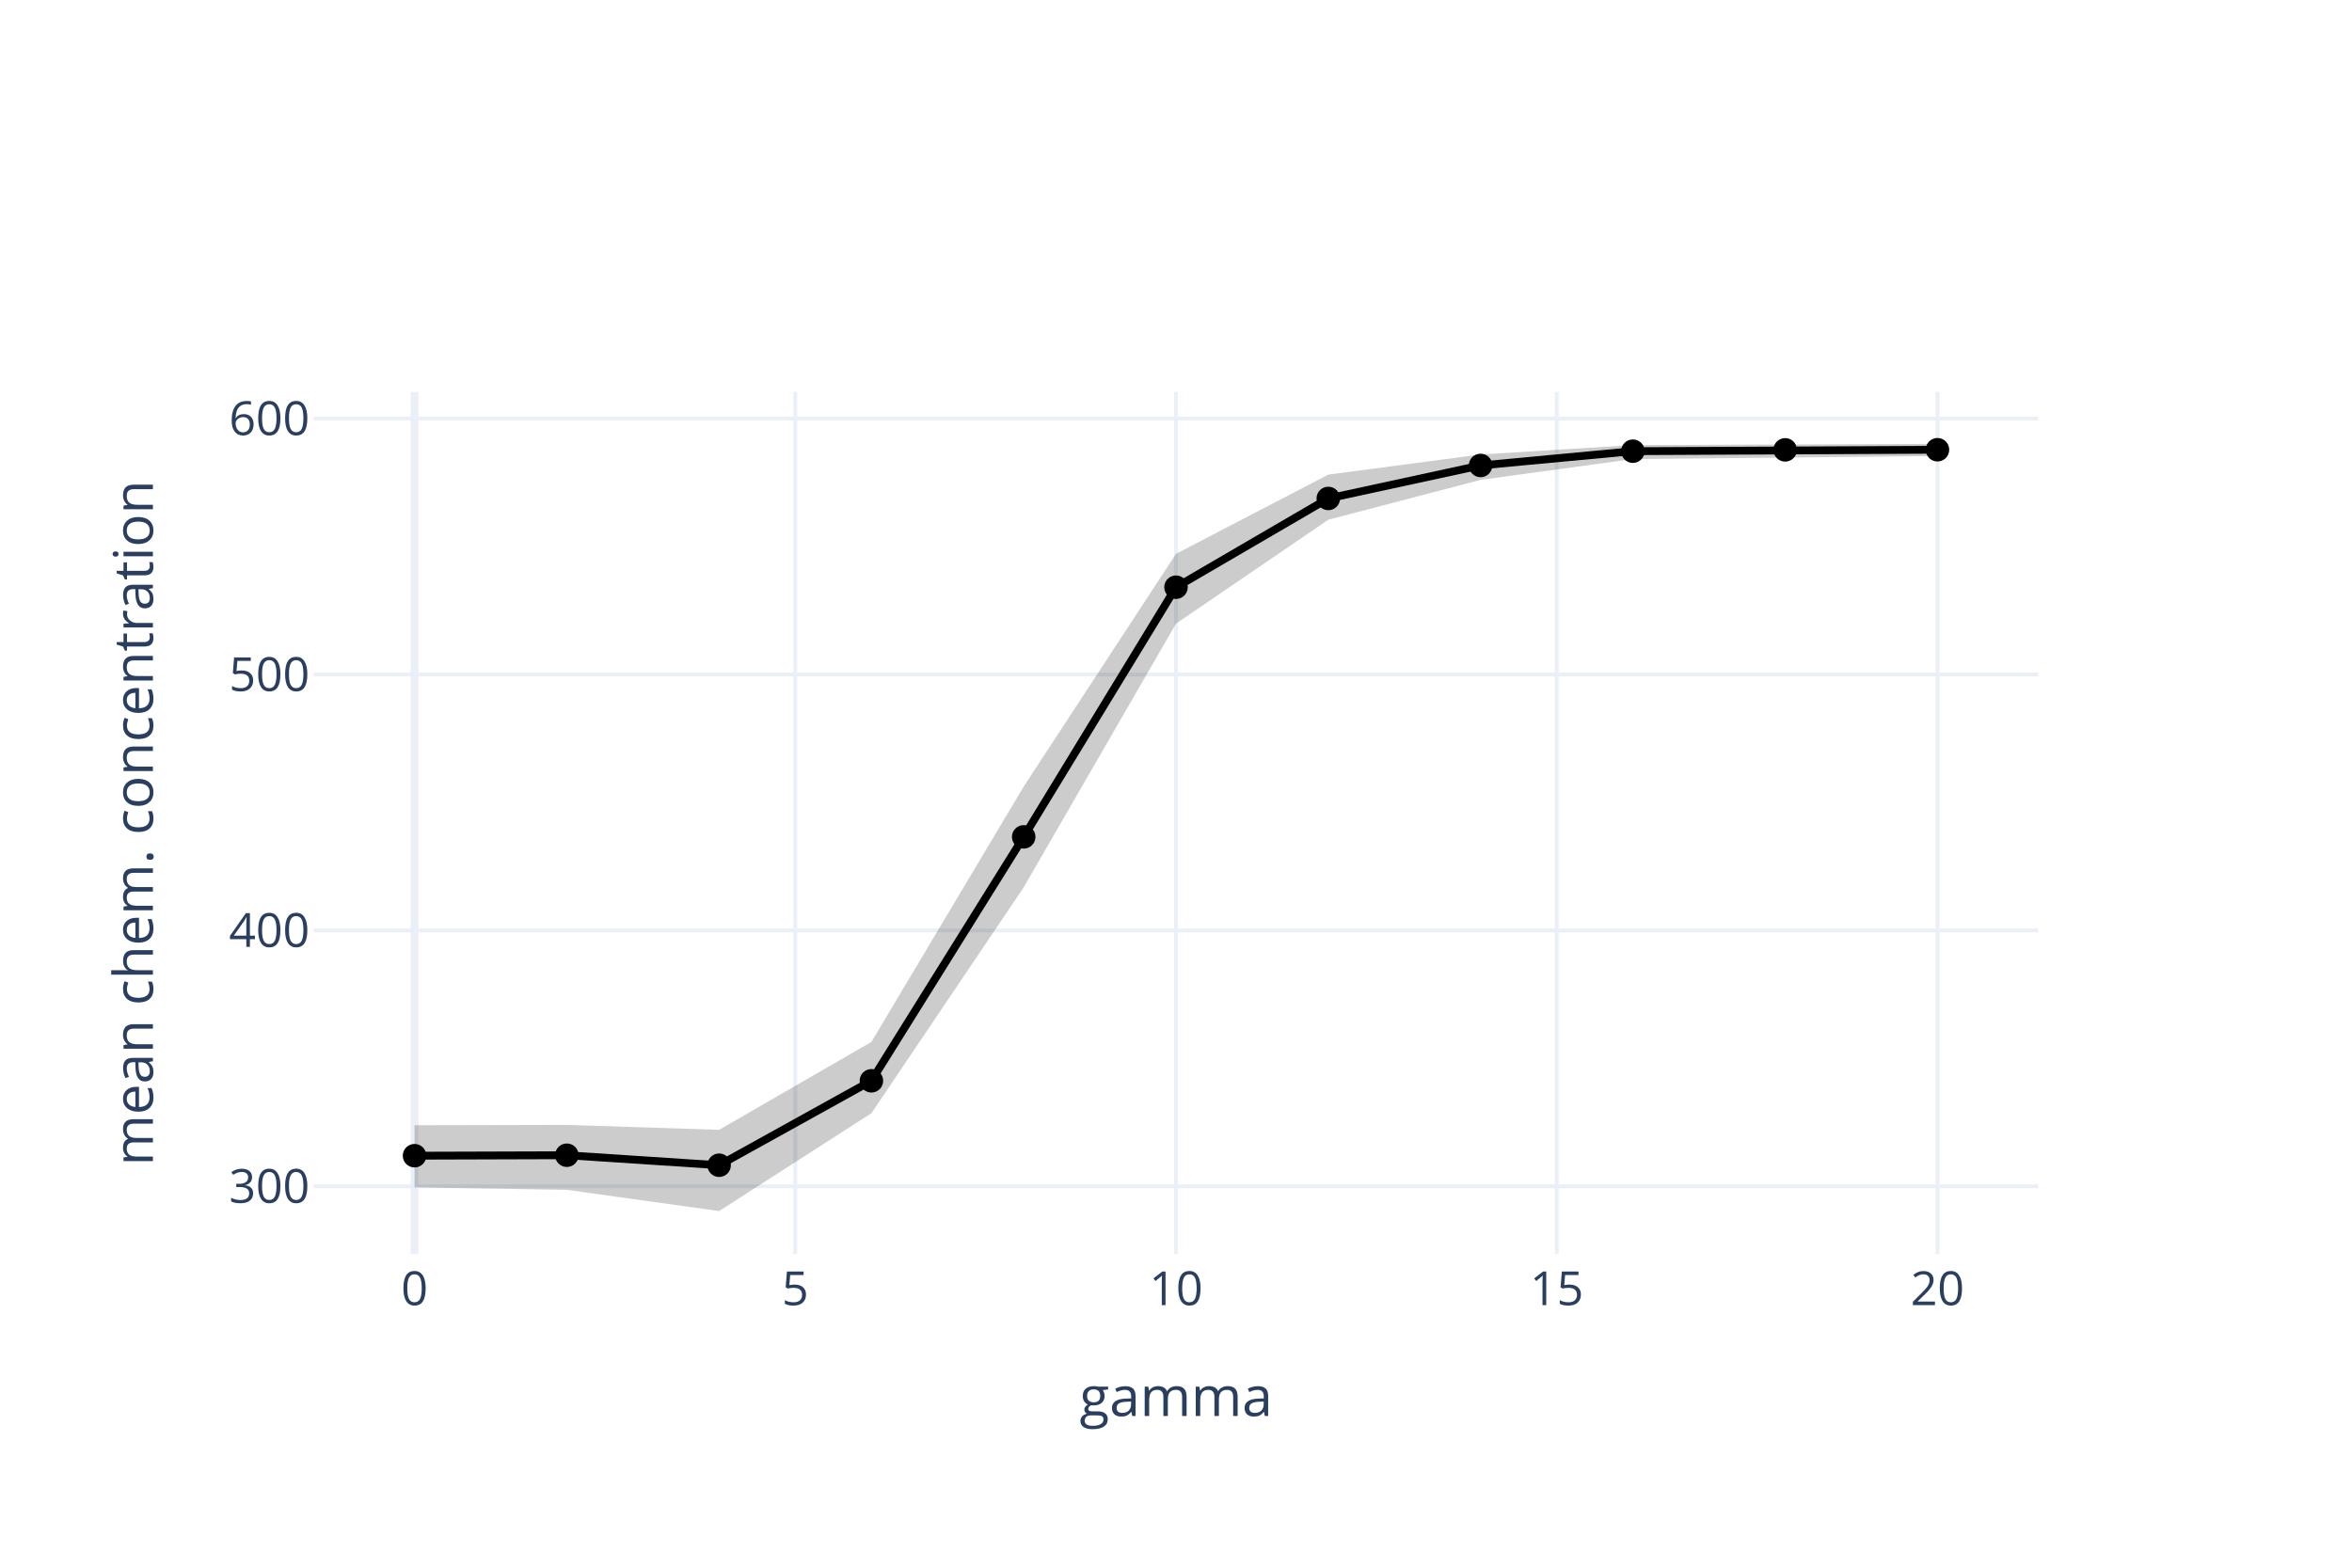
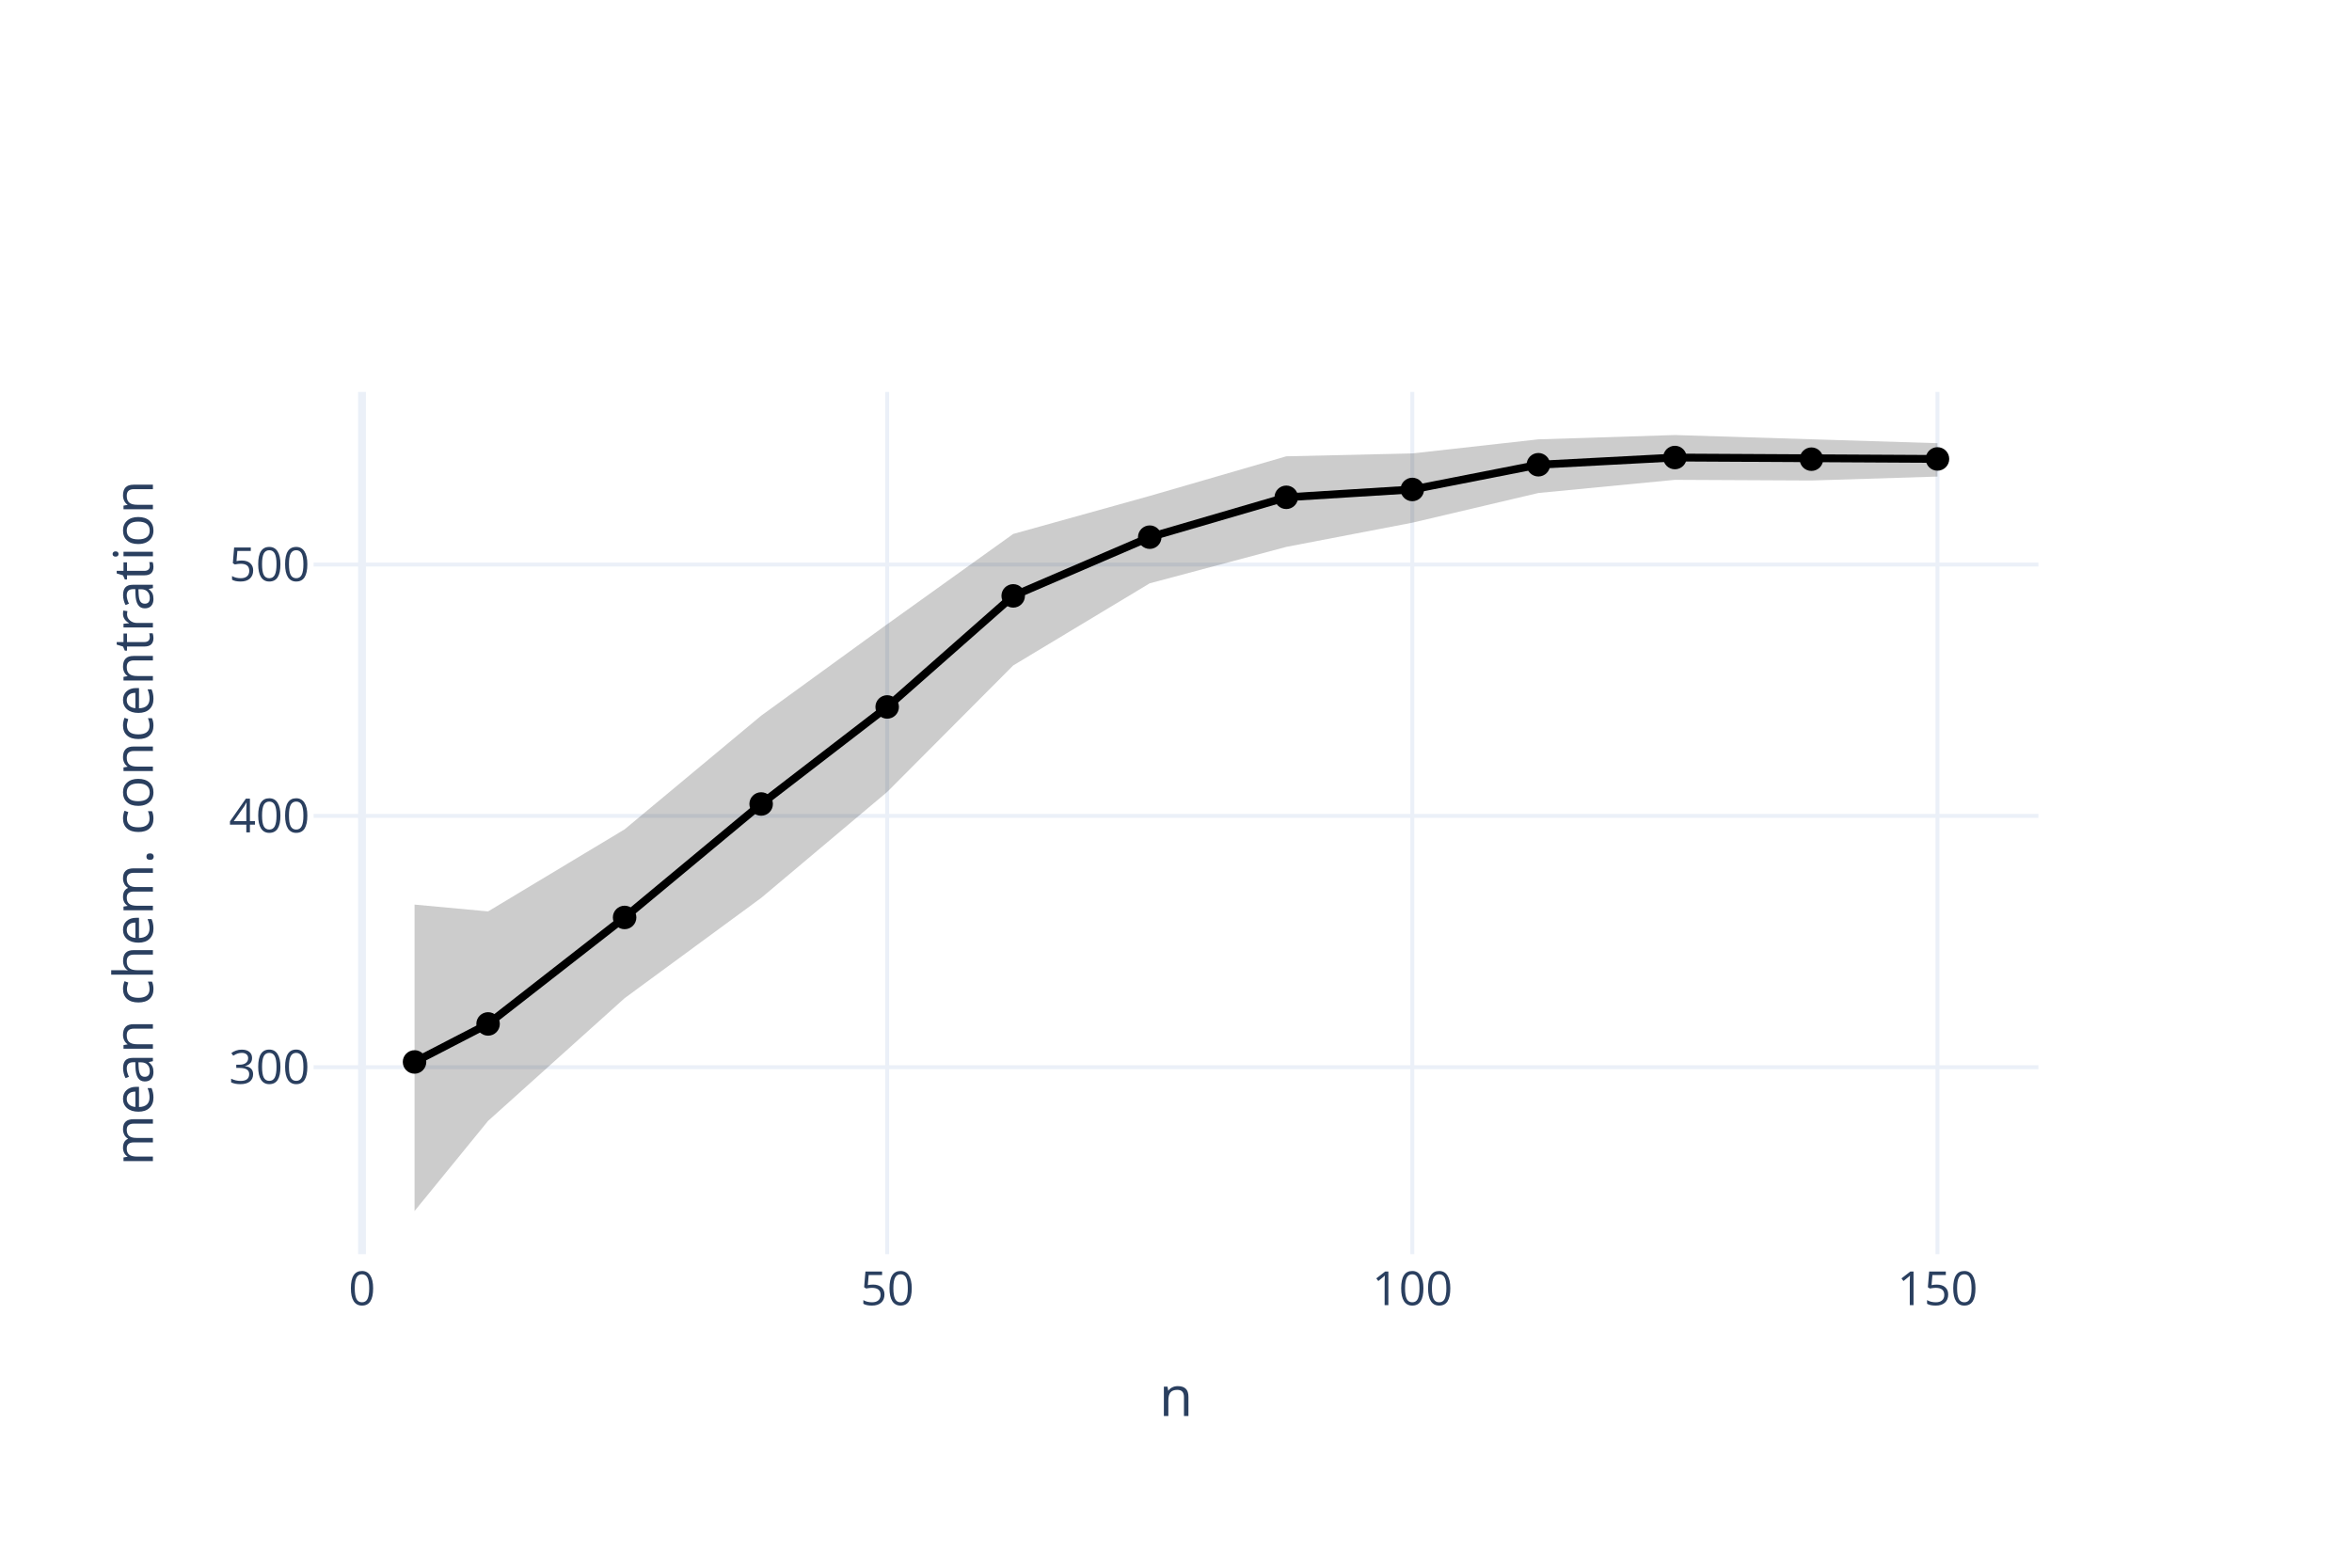
<svg xmlns="http://www.w3.org/2000/svg" class="main-svg" width="600" height="400" style="" viewBox="0 0 600 400">
  <rect x="0" y="0" width="600" height="400" style="fill: rgb(255, 255, 255); fill-opacity: 1;" />
-   <defs id="defs-f8c916">
+   <defs id="defs-23bc4e">
    <g class="clips">
-       <clipPath id="clipf8c916xyplot" class="plotclip">
+       <clipPath id="clip23bc4exyplot" class="plotclip">
        <rect width="440" height="220" />
      </clipPath>
-       <clipPath class="axesclip" id="clipf8c916x">
+       <clipPath class="axesclip" id="clip23bc4ex">
        <rect x="80" y="0" width="440" height="400" />
      </clipPath>
-       <clipPath class="axesclip" id="clipf8c916y">
+       <clipPath class="axesclip" id="clip23bc4ey">
        <rect x="0" y="100" width="600" height="220" />
      </clipPath>
-       <clipPath class="axesclip" id="clipf8c916xy">
+       <clipPath class="axesclip" id="clip23bc4exy">
        <rect x="80" y="100" width="440" height="220" />
      </clipPath>
    </g>
    <g class="gradients" />
    <g class="patterns" />
  </defs>
  <g class="bglayer" />
  <g class="layer-below">
    <g class="imagelayer" />
    <g class="shapelayer" />
  </g>
  <g class="cartesianlayer">
    <g class="subplot xy">
      <g class="layer-subplot">
        <g class="shapelayer" />
        <g class="imagelayer" />
      </g>
      <g class="minor-gridlayer">
        <g class="x" />
        <g class="y" />
      </g>
      <g class="gridlayer">
        <g class="x">
-           <path class="xgrid crisp" transform="translate(202.87,0)" d="M0,100v220" style="stroke: rgb(235, 240, 248); stroke-opacity: 1; stroke-width: 1px;" />
-           <path class="xgrid crisp" transform="translate(300,0)" d="M0,100v220" style="stroke: rgb(235, 240, 248); stroke-opacity: 1; stroke-width: 1px;" />
-           <path class="xgrid crisp" transform="translate(397.12,0)" d="M0,100v220" style="stroke: rgb(235, 240, 248); stroke-opacity: 1; stroke-width: 1px;" />
+           <path class="xgrid crisp" transform="translate(226.32,0)" d="M0,100v220" style="stroke: rgb(235, 240, 248); stroke-opacity: 1; stroke-width: 1px;" />
+           <path class="xgrid crisp" transform="translate(360.28,0)" d="M0,100v220" style="stroke: rgb(235, 240, 248); stroke-opacity: 1; stroke-width: 1px;" />
          <path class="xgrid crisp" transform="translate(494.25,0)" d="M0,100v220" style="stroke: rgb(235, 240, 248); stroke-opacity: 1; stroke-width: 1px;" />
        </g>
        <g class="y">
-           <path class="ygrid crisp" transform="translate(0,302.69)" d="M80,0h440" style="stroke: rgb(235, 240, 248); stroke-opacity: 1; stroke-width: 1px;" />
-           <path class="ygrid crisp" transform="translate(0,237.4)" d="M80,0h440" style="stroke: rgb(235, 240, 248); stroke-opacity: 1; stroke-width: 1px;" />
-           <path class="ygrid crisp" transform="translate(0,172.1)" d="M80,0h440" style="stroke: rgb(235, 240, 248); stroke-opacity: 1; stroke-width: 1px;" />
-           <path class="ygrid crisp" transform="translate(0,106.8)" d="M80,0h440" style="stroke: rgb(235, 240, 248); stroke-opacity: 1; stroke-width: 1px;" />
+           <path class="ygrid crisp" transform="translate(0,272.3)" d="M80,0h440" style="stroke: rgb(235, 240, 248); stroke-opacity: 1; stroke-width: 1px;" />
+           <path class="ygrid crisp" transform="translate(0,208.18)" d="M80,0h440" style="stroke: rgb(235, 240, 248); stroke-opacity: 1; stroke-width: 1px;" />
+           <path class="ygrid crisp" transform="translate(0,144.05)" d="M80,0h440" style="stroke: rgb(235, 240, 248); stroke-opacity: 1; stroke-width: 1px;" />
        </g>
      </g>
      <g class="zerolinelayer">
-         <path class="xzl zl crisp" transform="translate(105.75,0)" d="M0,100v220" style="stroke: rgb(235, 240, 248); stroke-opacity: 1; stroke-width: 2px;" />
+         <path class="xzl zl crisp" transform="translate(92.35,0)" d="M0,100v220" style="stroke: rgb(235, 240, 248); stroke-opacity: 1; stroke-width: 2px;" />
      </g>
      <g class="layer-between">
        <g class="shapelayer" />
        <g class="imagelayer" />
      </g>
      <path class="xlines-below" />
      <path class="ylines-below" />
      <g class="overlines-below" />
      <g class="xaxislayer-below" />
      <g class="yaxislayer-below" />
      <g class="overaxes-below" />
      <g class="overplot">
-         <g class="xy" transform="translate(80,100)" clip-path="url(#clipf8c916xyplot)">
+         <g class="xy" transform="translate(80,100)" clip-path="url(#clip23bc4exyplot)">
          <g class="scatterlayer mlayer">
-             <g class="trace scatter trace26a0c2" style="stroke-miterlimit: 2; opacity: 1;">
+             <g class="trace scatter trace249db2" style="stroke-miterlimit: 2; opacity: 1;">
              <g class="fills" />
              <g class="errorbars" />
              <g class="lines">
-                 <path class="js-line" d="M25.75,194.88L64.6,194.76L103.45,197.31L142.3,175.77L181.15,113.53L220,49.83L258.85,27.18L297.7,18.76L336.55,15.12L414.25,14.75" style="vector-effect: none; fill: none; stroke: rgb(0, 0, 0); stroke-opacity: 1; stroke-width: 2px; opacity: 1;" />
+                 <path class="js-line" d="M25.75,170.96L44.51,161.26L79.34,134.09L114.17,105.14L146.32,80.38L178.47,52.04L213.3,37.06L248.13,26.89L280.28,24.89L312.44,18.58L347.27,16.74L414.25,17.1" style="vector-effect: none; fill: none; stroke: rgb(0, 0, 0); stroke-opacity: 1; stroke-width: 2px; opacity: 1;" />
              </g>
              <g class="points">
-                 <path class="point" transform="translate(25.75,194.88)" d="M3,0A3,3 0 1,1 0,-3A3,3 0 0,1 3,0Z" style="opacity: 1; stroke-width: 0px; fill: rgb(0, 0, 0); fill-opacity: 1;" />
-                 <path class="point" transform="translate(64.6,194.76)" d="M3,0A3,3 0 1,1 0,-3A3,3 0 0,1 3,0Z" style="opacity: 1; stroke-width: 0px; fill: rgb(0, 0, 0); fill-opacity: 1;" />
-                 <path class="point" transform="translate(103.45,197.31)" d="M3,0A3,3 0 1,1 0,-3A3,3 0 0,1 3,0Z" style="opacity: 1; stroke-width: 0px; fill: rgb(0, 0, 0); fill-opacity: 1;" />
-                 <path class="point" transform="translate(142.3,175.77)" d="M3,0A3,3 0 1,1 0,-3A3,3 0 0,1 3,0Z" style="opacity: 1; stroke-width: 0px; fill: rgb(0, 0, 0); fill-opacity: 1;" />
-                 <path class="point" transform="translate(181.15,113.53)" d="M3,0A3,3 0 1,1 0,-3A3,3 0 0,1 3,0Z" style="opacity: 1; stroke-width: 0px; fill: rgb(0, 0, 0); fill-opacity: 1;" />
-                 <path class="point" transform="translate(220,49.83)" d="M3,0A3,3 0 1,1 0,-3A3,3 0 0,1 3,0Z" style="opacity: 1; stroke-width: 0px; fill: rgb(0, 0, 0); fill-opacity: 1;" />
-                 <path class="point" transform="translate(258.85,27.18)" d="M3,0A3,3 0 1,1 0,-3A3,3 0 0,1 3,0Z" style="opacity: 1; stroke-width: 0px; fill: rgb(0, 0, 0); fill-opacity: 1;" />
-                 <path class="point" transform="translate(297.7,18.76)" d="M3,0A3,3 0 1,1 0,-3A3,3 0 0,1 3,0Z" style="opacity: 1; stroke-width: 0px; fill: rgb(0, 0, 0); fill-opacity: 1;" />
-                 <path class="point" transform="translate(336.55,15.12)" d="M3,0A3,3 0 1,1 0,-3A3,3 0 0,1 3,0Z" style="opacity: 1; stroke-width: 0px; fill: rgb(0, 0, 0); fill-opacity: 1;" />
-                 <path class="point" transform="translate(375.4,14.78)" d="M3,0A3,3 0 1,1 0,-3A3,3 0 0,1 3,0Z" style="opacity: 1; stroke-width: 0px; fill: rgb(0, 0, 0); fill-opacity: 1;" />
-                 <path class="point" transform="translate(414.25,14.75)" d="M3,0A3,3 0 1,1 0,-3A3,3 0 0,1 3,0Z" style="opacity: 1; stroke-width: 0px; fill: rgb(0, 0, 0); fill-opacity: 1;" />
+                 <path class="point" transform="translate(25.75,170.96)" d="M3,0A3,3 0 1,1 0,-3A3,3 0 0,1 3,0Z" style="opacity: 1; stroke-width: 0px; fill: rgb(0, 0, 0); fill-opacity: 1;" />
+                 <path class="point" transform="translate(44.51,161.26)" d="M3,0A3,3 0 1,1 0,-3A3,3 0 0,1 3,0Z" style="opacity: 1; stroke-width: 0px; fill: rgb(0, 0, 0); fill-opacity: 1;" />
+                 <path class="point" transform="translate(79.34,134.09)" d="M3,0A3,3 0 1,1 0,-3A3,3 0 0,1 3,0Z" style="opacity: 1; stroke-width: 0px; fill: rgb(0, 0, 0); fill-opacity: 1;" />
+                 <path class="point" transform="translate(114.17,105.14)" d="M3,0A3,3 0 1,1 0,-3A3,3 0 0,1 3,0Z" style="opacity: 1; stroke-width: 0px; fill: rgb(0, 0, 0); fill-opacity: 1;" />
+                 <path class="point" transform="translate(146.32,80.38)" d="M3,0A3,3 0 1,1 0,-3A3,3 0 0,1 3,0Z" style="opacity: 1; stroke-width: 0px; fill: rgb(0, 0, 0); fill-opacity: 1;" />
+                 <path class="point" transform="translate(178.47,52.04)" d="M3,0A3,3 0 1,1 0,-3A3,3 0 0,1 3,0Z" style="opacity: 1; stroke-width: 0px; fill: rgb(0, 0, 0); fill-opacity: 1;" />
+                 <path class="point" transform="translate(213.3,37.06)" d="M3,0A3,3 0 1,1 0,-3A3,3 0 0,1 3,0Z" style="opacity: 1; stroke-width: 0px; fill: rgb(0, 0, 0); fill-opacity: 1;" />
+                 <path class="point" transform="translate(248.13,26.89)" d="M3,0A3,3 0 1,1 0,-3A3,3 0 0,1 3,0Z" style="opacity: 1; stroke-width: 0px; fill: rgb(0, 0, 0); fill-opacity: 1;" />
+                 <path class="point" transform="translate(280.28,24.89)" d="M3,0A3,3 0 1,1 0,-3A3,3 0 0,1 3,0Z" style="opacity: 1; stroke-width: 0px; fill: rgb(0, 0, 0); fill-opacity: 1;" />
+                 <path class="point" transform="translate(312.44,18.58)" d="M3,0A3,3 0 1,1 0,-3A3,3 0 0,1 3,0Z" style="opacity: 1; stroke-width: 0px; fill: rgb(0, 0, 0); fill-opacity: 1;" />
+                 <path class="point" transform="translate(347.27,16.74)" d="M3,0A3,3 0 1,1 0,-3A3,3 0 0,1 3,0Z" style="opacity: 1; stroke-width: 0px; fill: rgb(0, 0, 0); fill-opacity: 1;" />
+                 <path class="point" transform="translate(382.1,17.16)" d="M3,0A3,3 0 1,1 0,-3A3,3 0 0,1 3,0Z" style="opacity: 1; stroke-width: 0px; fill: rgb(0, 0, 0); fill-opacity: 1;" />
+                 <path class="point" transform="translate(414.25,17.1)" d="M3,0A3,3 0 1,1 0,-3A3,3 0 0,1 3,0Z" style="opacity: 1; stroke-width: 0px; fill: rgb(0, 0, 0); fill-opacity: 1;" />
              </g>
              <g class="text" />
            </g>
-             <g class="trace scatter trace3dfeba" style="stroke-miterlimit: 2; opacity: 1;">
+             <g class="trace scatter trace13afb1" style="stroke-miterlimit: 2; opacity: 1;">
              <g class="fills">
                <g>
-                   <path class="js-fill" d="M25.75,187.11L64.6,187.02L103.45,188.28L142.3,165.85L181.15,100.69L220,41.31L258.85,21.1L297.7,15.96L336.55,13.56L414.25,13.25L414.25,16.35L336.55,17.13L297.7,22.44L258.85,32.61L220,59.12L181.15,126.4L142.3,184.04L103.45,209L64.6,203.59L25.75,202.96Z" style="fill: rgb(0, 0, 0); fill-opacity: 0.2; stroke-width: 0;" />
+                   <path class="js-fill" d="M25.75,130.81L44.51,132.55L79.34,111.61L114.17,82.61L146.32,59.27L178.47,36.24L213.3,26.54L248.13,16.43L280.28,15.69L312.44,12.1L347.27,11L414.25,13.08L414.25,21.6L382.1,22.6L347.27,22.43L312.44,25.79L280.28,33.37L248.13,39.54L213.3,48.83L178.47,69.79L146.32,102.07L114.17,129.11L79.34,154.69L44.51,186L25.75,209Z" style="fill: rgb(0, 0, 0); fill-opacity: 0.2; stroke-width: 0;" />
                </g>
              </g>
              <g class="errorbars" />
              <g class="lines">
-                 <path class="js-line" d="M25.75,187.11L64.6,187.02L103.45,188.28L142.3,165.85L181.15,100.69L220,41.31L258.85,21.1L297.7,15.96L336.55,13.56L414.25,13.25L414.25,16.35L336.55,17.13L297.7,22.44L258.85,32.61L220,59.12L181.15,126.4L142.3,184.04L103.45,209L64.6,203.59L25.75,202.96" style="vector-effect: none; fill: none; stroke: rgb(0, 0, 0); stroke-opacity: 0; stroke-width: 2px; opacity: 1;" />
+                 <path class="js-line" d="M25.75,130.81L44.51,132.55L79.34,111.61L114.17,82.61L146.32,59.27L178.47,36.24L213.3,26.54L248.13,16.43L280.28,15.69L312.44,12.1L347.27,11L414.25,13.08L414.25,21.6L382.1,22.6L347.27,22.43L312.44,25.79L280.28,33.37L248.13,39.54L213.3,48.83L178.47,69.79L146.32,102.07L114.17,129.11L79.34,154.69L44.51,186L25.75,209" style="vector-effect: none; fill: none; stroke: rgb(0, 0, 0); stroke-opacity: 0; stroke-width: 2px; opacity: 1;" />
              </g>
              <g class="points" />
              <g class="text" />
            </g>
          </g>
        </g>
      </g>
      <g class="zerolinelayer-above" />
      <path class="xlines-above crisp" d="M0,0" style="fill: none;" />
      <path class="ylines-above crisp" d="M0,0" style="fill: none;" />
      <g class="overlines-above" />
      <g class="xaxislayer-above">
        <g class="xtick">
-           <text text-anchor="middle" x="0" y="333" transform="translate(105.75,0)" style="font-family: 'Open Sans', verdana, arial, sans-serif; font-size: 12px; fill: rgb(42, 63, 95); fill-opacity: 1; white-space: pre;">0</text>
+           <text text-anchor="middle" x="0" y="333" transform="translate(92.35,0)" style="font-family: 'Open Sans', verdana, arial, sans-serif; font-size: 12px; fill: rgb(42, 63, 95); fill-opacity: 1; white-space: pre;">0</text>
        </g>
        <g class="xtick">
-           <text text-anchor="middle" x="0" y="333" style="font-family: 'Open Sans', verdana, arial, sans-serif; font-size: 12px; fill: rgb(42, 63, 95); fill-opacity: 1; white-space: pre;" transform="translate(202.87,0)">5</text>
+           <text text-anchor="middle" x="0" y="333" style="font-family: 'Open Sans', verdana, arial, sans-serif; font-size: 12px; fill: rgb(42, 63, 95); fill-opacity: 1; white-space: pre;" transform="translate(226.32,0)">50</text>
        </g>
        <g class="xtick">
-           <text text-anchor="middle" x="0" y="333" style="font-family: 'Open Sans', verdana, arial, sans-serif; font-size: 12px; fill: rgb(42, 63, 95); fill-opacity: 1; white-space: pre;" transform="translate(300,0)">10</text>
+           <text text-anchor="middle" x="0" y="333" style="font-family: 'Open Sans', verdana, arial, sans-serif; font-size: 12px; fill: rgb(42, 63, 95); fill-opacity: 1; white-space: pre;" transform="translate(360.28,0)">100</text>
        </g>
        <g class="xtick">
-           <text text-anchor="middle" x="0" y="333" style="font-family: 'Open Sans', verdana, arial, sans-serif; font-size: 12px; fill: rgb(42, 63, 95); fill-opacity: 1; white-space: pre;" transform="translate(397.12,0)">15</text>
-         </g>
-         <g class="xtick">
-           <text text-anchor="middle" x="0" y="333" style="font-family: 'Open Sans', verdana, arial, sans-serif; font-size: 12px; fill: rgb(42, 63, 95); fill-opacity: 1; white-space: pre;" transform="translate(494.25,0)">20</text>
+           <text text-anchor="middle" x="0" y="333" style="font-family: 'Open Sans', verdana, arial, sans-serif; font-size: 12px; fill: rgb(42, 63, 95); fill-opacity: 1; white-space: pre;" transform="translate(494.25,0)">150</text>
        </g>
      </g>
      <g class="yaxislayer-above">
        <g class="ytick">
-           <text text-anchor="end" x="79" y="4.2" transform="translate(0,302.69)" style="font-family: 'Open Sans', verdana, arial, sans-serif; font-size: 12px; fill: rgb(42, 63, 95); fill-opacity: 1; white-space: pre;">300</text>
+           <text text-anchor="end" x="79" y="4.2" transform="translate(0,272.3)" style="font-family: 'Open Sans', verdana, arial, sans-serif; font-size: 12px; fill: rgb(42, 63, 95); fill-opacity: 1; white-space: pre;">300</text>
        </g>
        <g class="ytick">
-           <text text-anchor="end" x="79" y="4.2" style="font-family: 'Open Sans', verdana, arial, sans-serif; font-size: 12px; fill: rgb(42, 63, 95); fill-opacity: 1; white-space: pre;" transform="translate(0,237.4)">400</text>
+           <text text-anchor="end" x="79" y="4.2" style="font-family: 'Open Sans', verdana, arial, sans-serif; font-size: 12px; fill: rgb(42, 63, 95); fill-opacity: 1; white-space: pre;" transform="translate(0,208.18)">400</text>
        </g>
        <g class="ytick">
-           <text text-anchor="end" x="79" y="4.2" style="font-family: 'Open Sans', verdana, arial, sans-serif; font-size: 12px; fill: rgb(42, 63, 95); fill-opacity: 1; white-space: pre;" transform="translate(0,172.1)">500</text>
-         </g>
-         <g class="ytick">
-           <text text-anchor="end" x="79" y="4.2" style="font-family: 'Open Sans', verdana, arial, sans-serif; font-size: 12px; fill: rgb(42, 63, 95); fill-opacity: 1; white-space: pre;" transform="translate(0,106.8)">600</text>
+           <text text-anchor="end" x="79" y="4.2" style="font-family: 'Open Sans', verdana, arial, sans-serif; font-size: 12px; fill: rgb(42, 63, 95); fill-opacity: 1; white-space: pre;" transform="translate(0,144.05)">500</text>
        </g>
      </g>
      <g class="overaxes-above" />
    </g>
  </g>
  <g class="polarlayer" />
  <g class="smithlayer" />
  <g class="ternarylayer" />
  <g class="geolayer" />
  <g class="funnelarealayer" />
  <g class="pielayer" />
  <g class="iciclelayer" />
  <g class="treemaplayer" />
  <g class="sunburstlayer" />
  <g class="glimages" />
-   <defs id="topdefs-f8c916">
+   <defs id="topdefs-23bc4e">
    <g class="clips" />
  </defs>
  <g class="layer-above">
    <g class="imagelayer" />
    <g class="shapelayer" />
  </g>
  <g class="infolayer">
    <g class="g-gtitle" />
    <g class="g-xtitle">
-       <text class="xtitle" x="300" y="361.3" text-anchor="middle" style="opacity: 1; font-family: 'Open Sans', verdana, arial, sans-serif; font-size: 14px; fill: rgb(42, 63, 95); fill-opacity: 1; white-space: pre;">gamma</text>
+       <text class="xtitle" x="300" y="361.3" text-anchor="middle" style="opacity: 1; font-family: 'Open Sans', verdana, arial, sans-serif; font-size: 14px; fill: rgb(42, 63, 95); fill-opacity: 1; white-space: pre;">n</text>
    </g>
    <g class="g-ytitle">
      <text class="ytitle" transform="rotate(-90,39.00625,210)" x="39.006" y="210" text-anchor="middle" style="opacity: 1; font-family: 'Open Sans', verdana, arial, sans-serif; font-size: 14px; fill: rgb(42, 63, 95); fill-opacity: 1; white-space: pre;">mean chem. concentration</text>
    </g>
  </g>
</svg>
